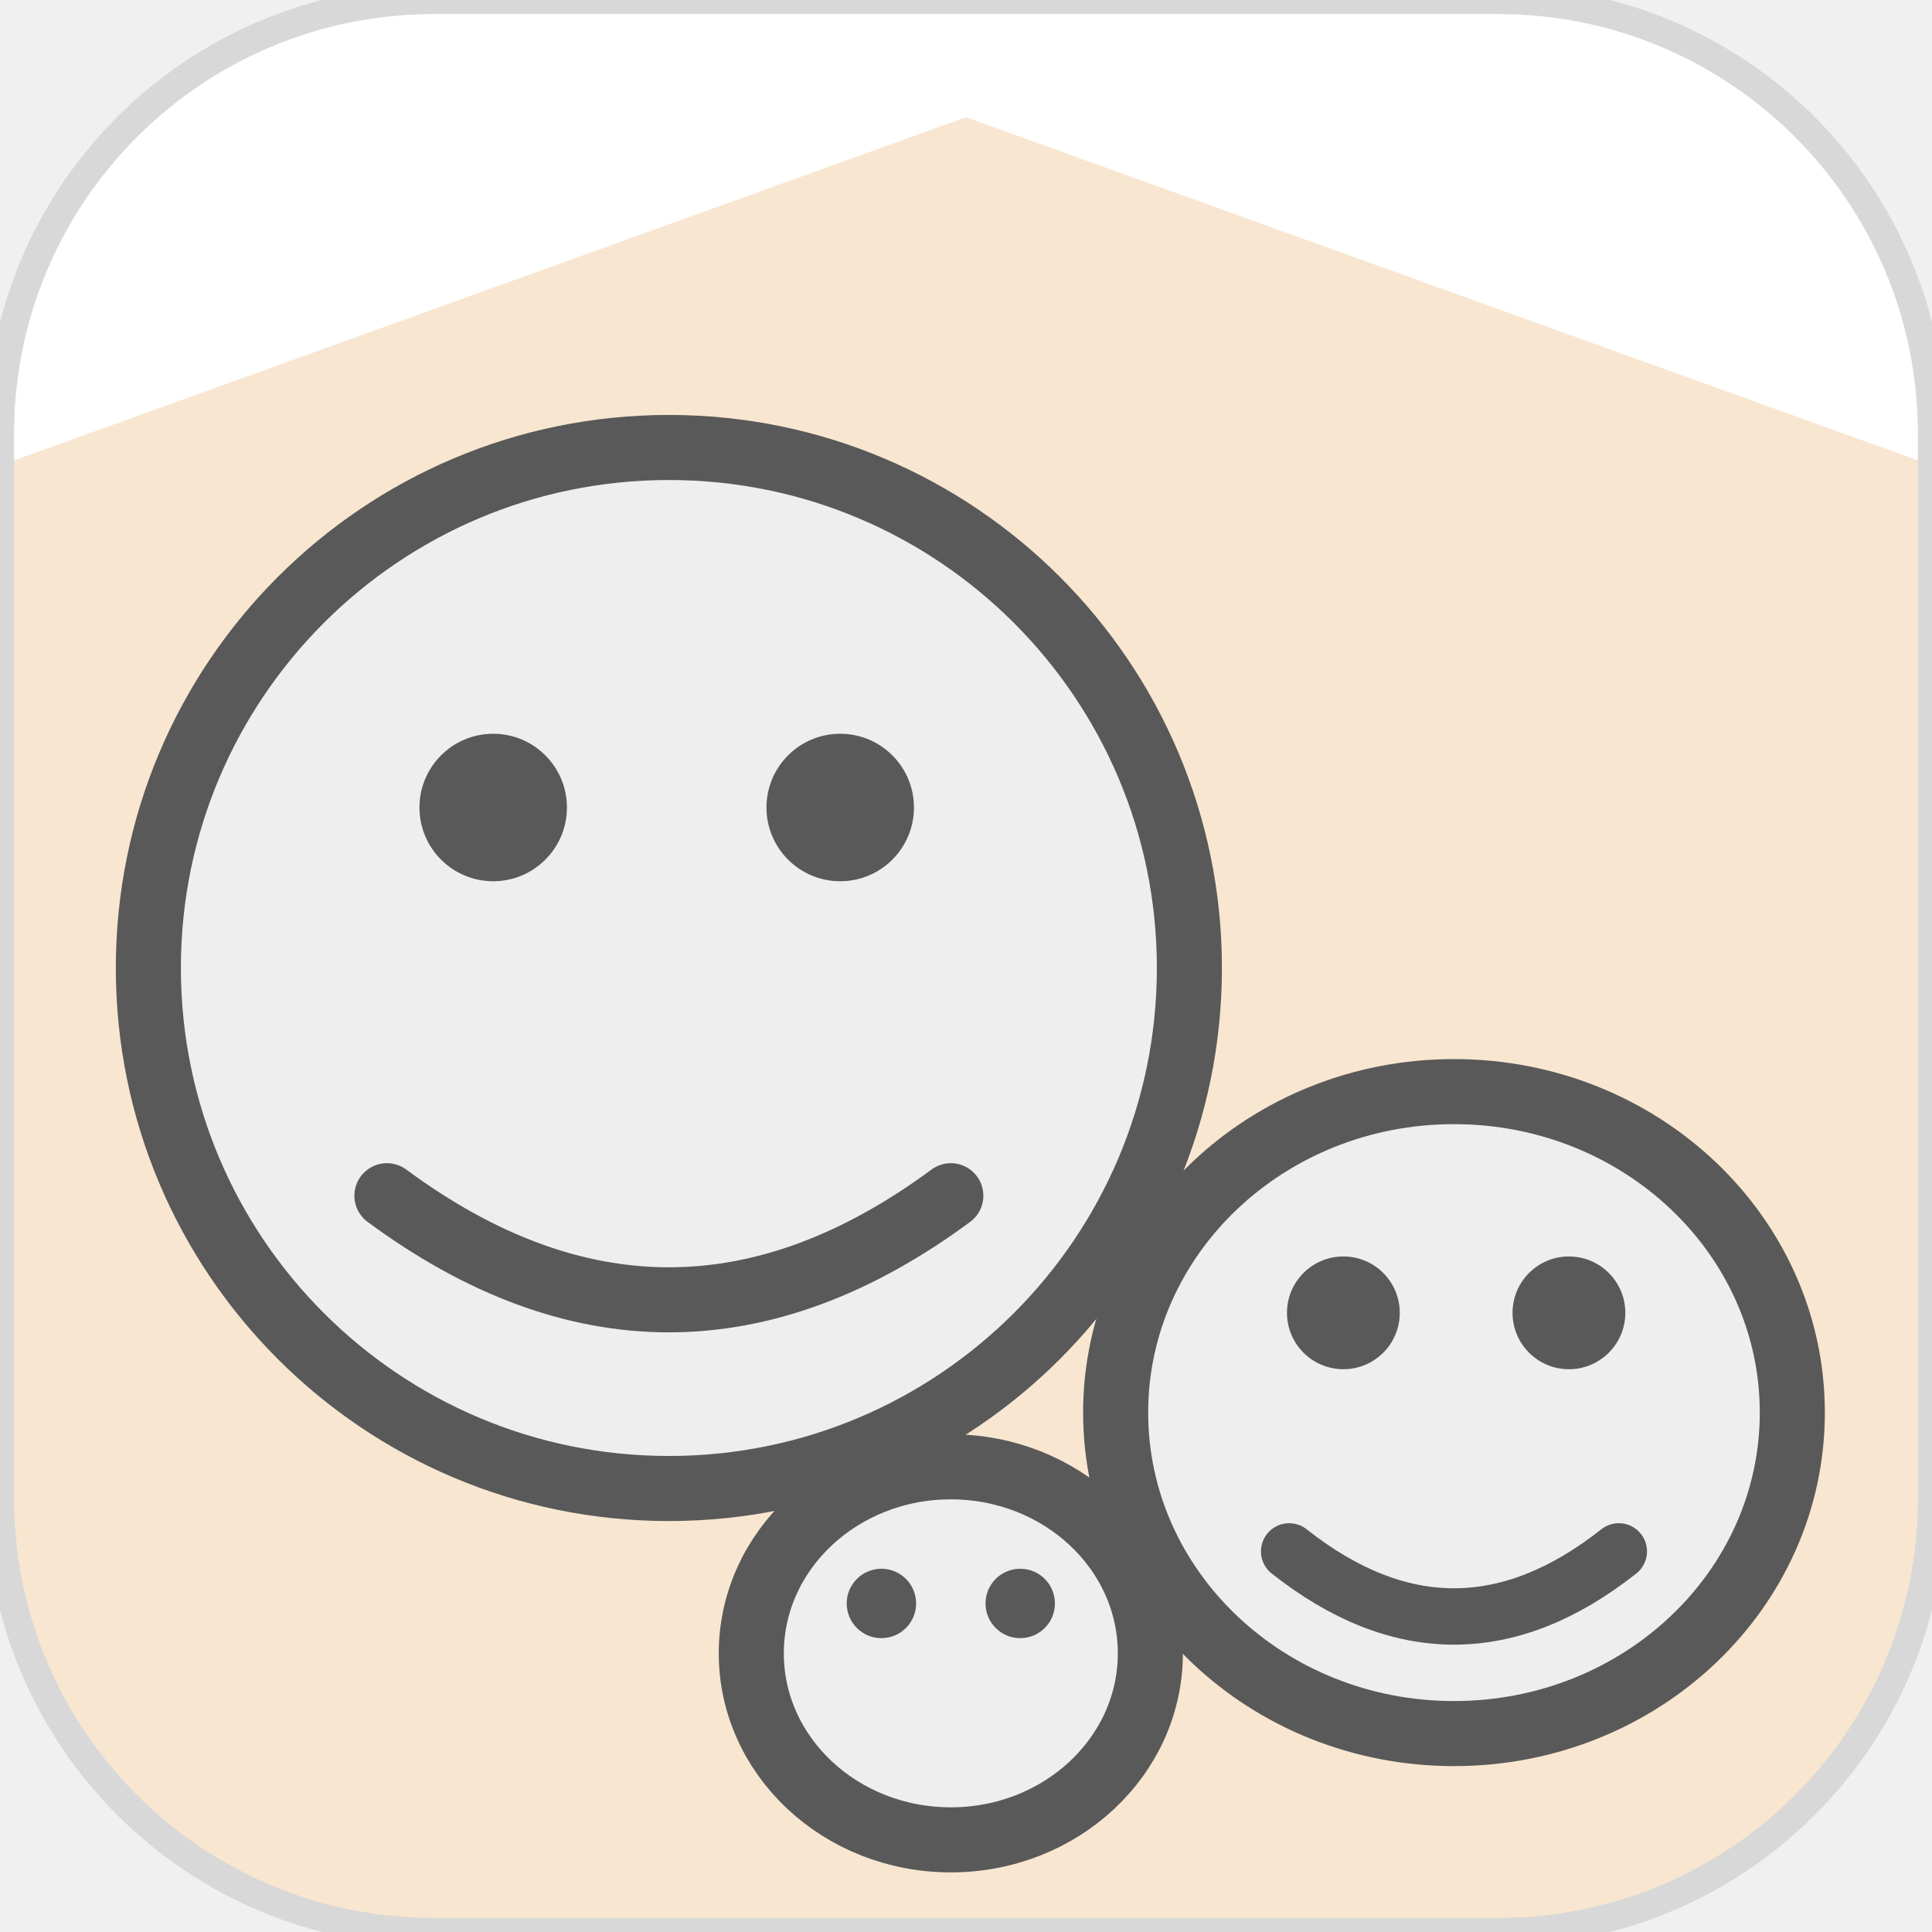
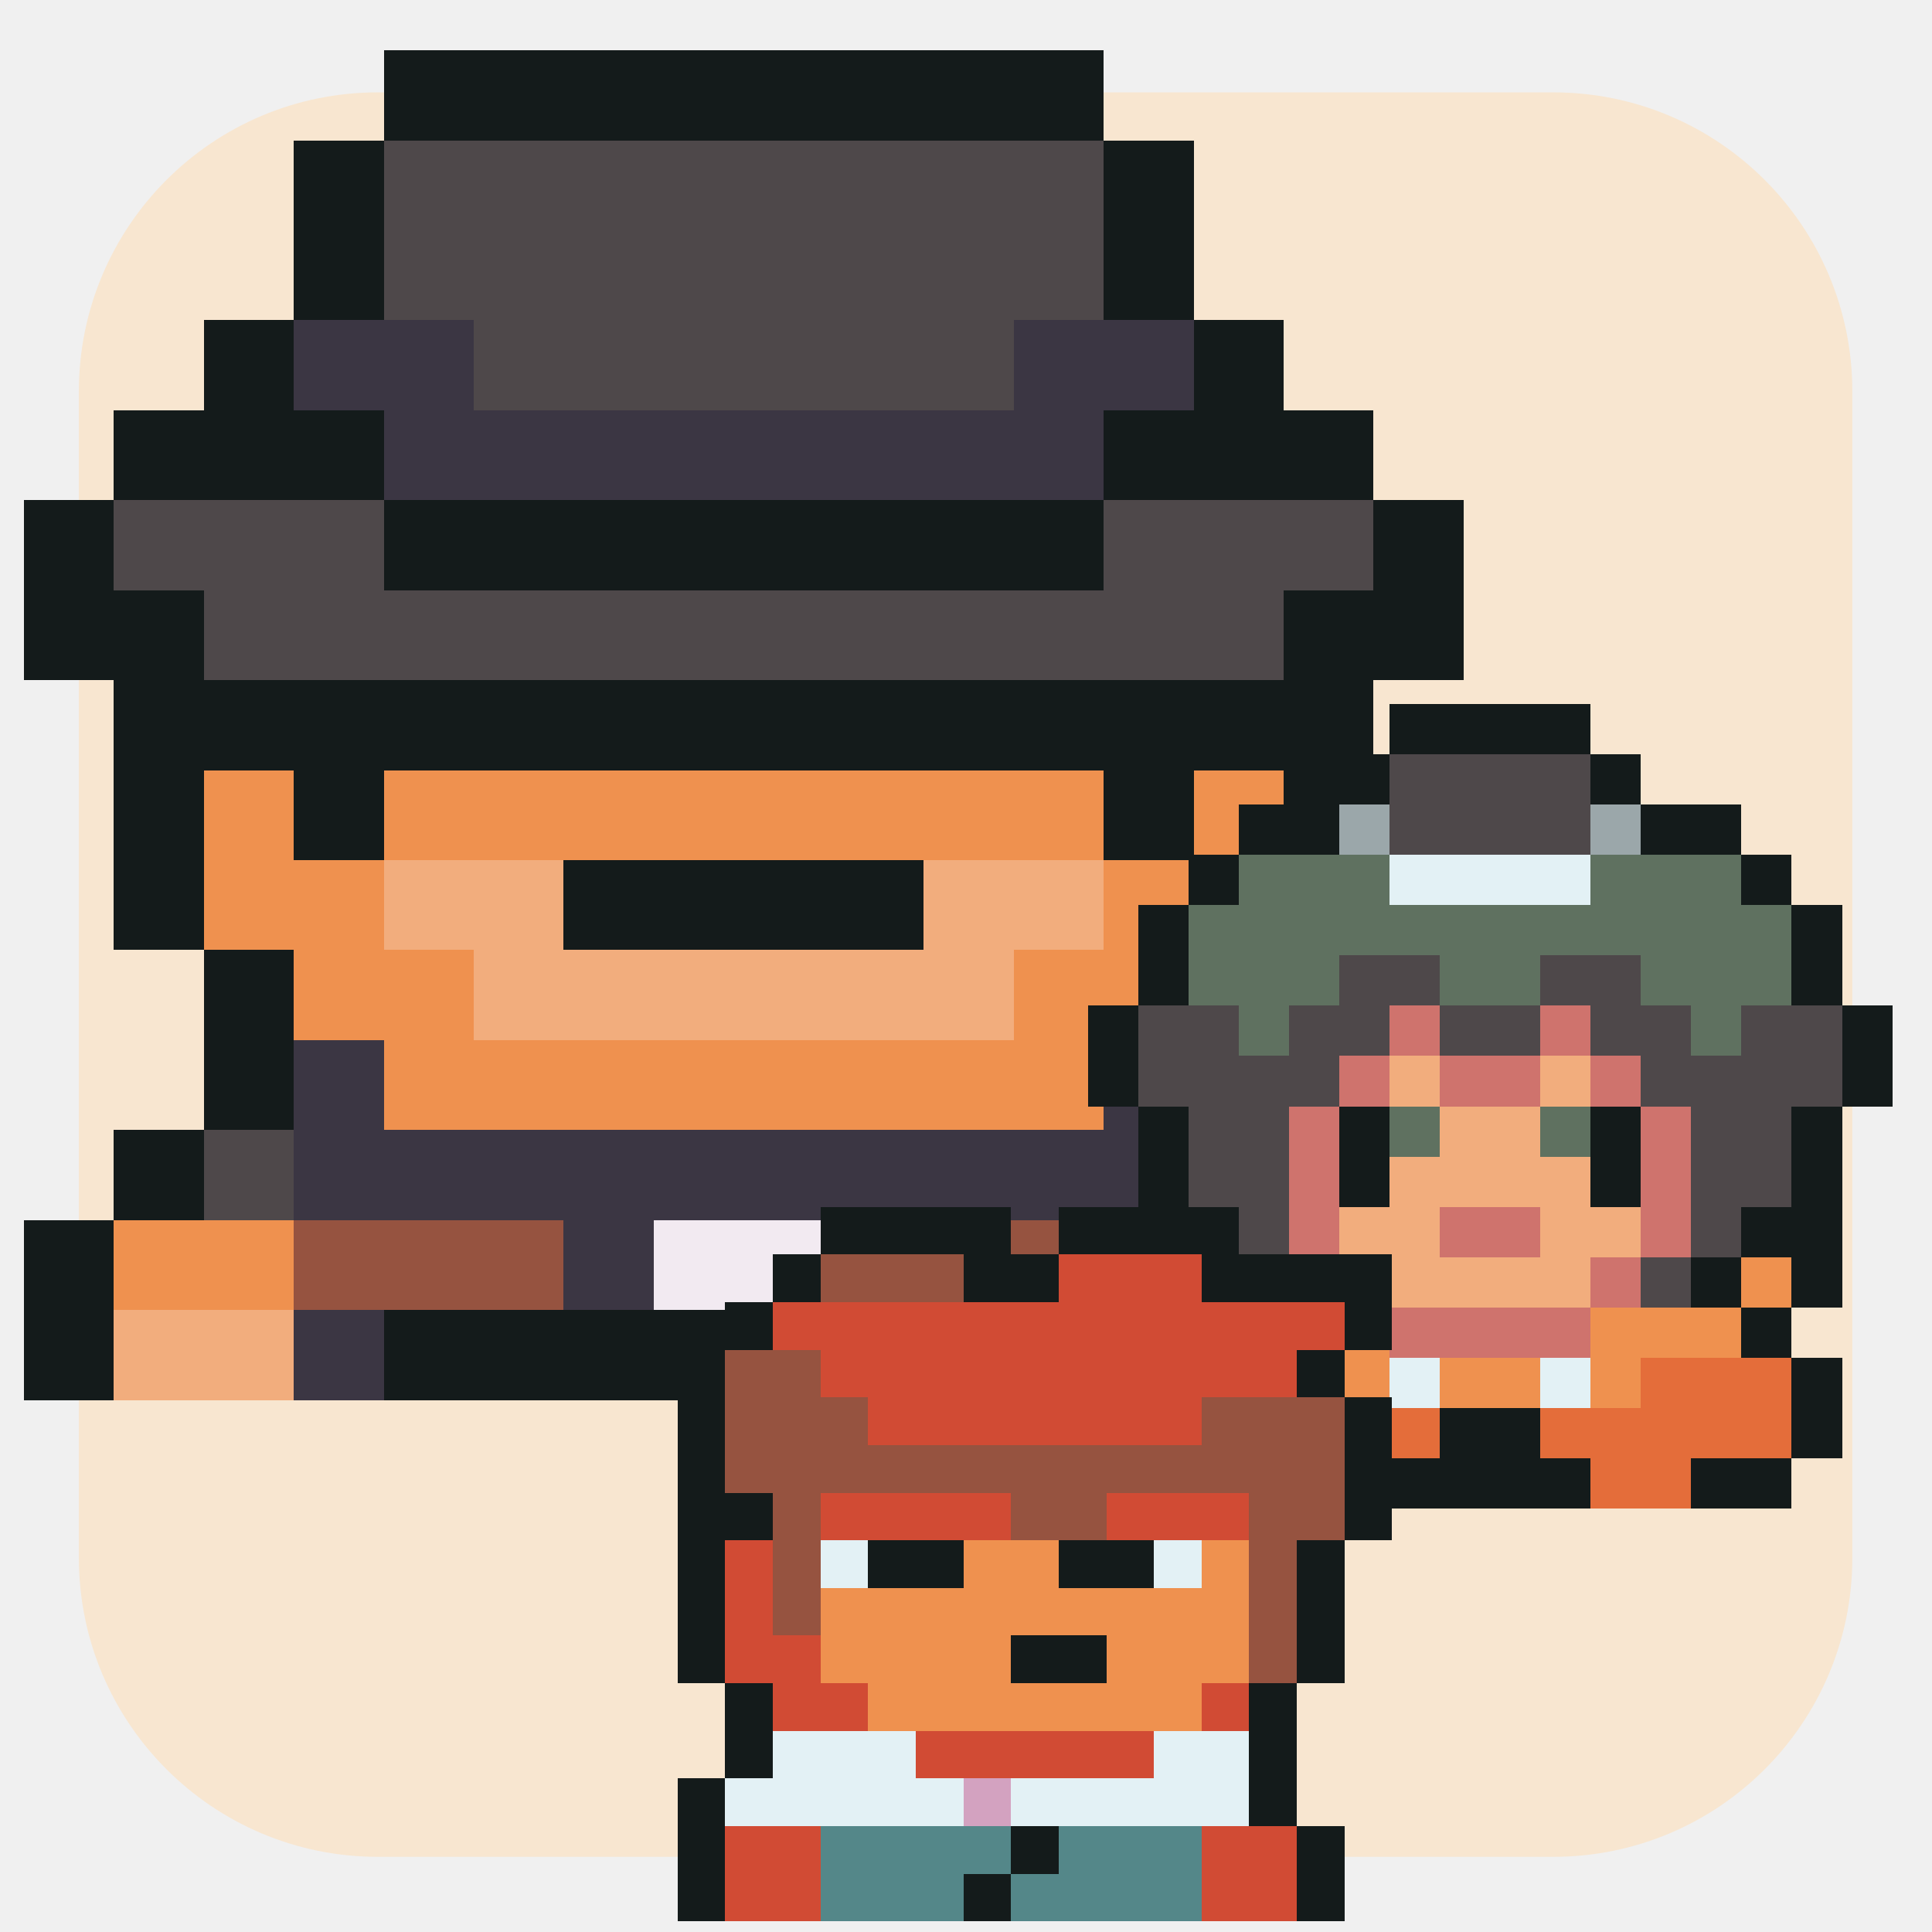
- <svg xmlns="http://www.w3.org/2000/svg" viewBox="100 100 824 824">
-   <defs>
-     <clipPath id="sq">
-       <rect x="100" y="100" width="824" height="824" rx="185" />
-     </clipPath>
-   </defs>
-   <g clip-path="url(#sq)">
-     <rect width="1024" height="1024" fill="#FFFFFF" />
-     <path d="M512 150 L-40 349 L-40 1100 L1064 1100 L1064 349 Z" fill="#F8E6D0" />
+ <svg xmlns="http://www.w3.org/2000/svg" viewBox="150 150 730 730" shape-rendering="crispEdges">
+   <rect x="179.8" y="184.9" width="670.1" height="666.7" rx="113.0" fill="#F8E6D0" shape-rendering="geometricPrecision" />
+   <g id="Noble">
+     <rect x="295" y="169" width="272" height="34" fill="#141B1B" />
+     <rect x="261" y="203" width="34" height="34" fill="#141B1B" />
+     <rect x="295" y="203" width="272" height="34" fill="#4E484A" />
+     <rect x="567" y="203" width="34" height="34" fill="#141B1B" />
+     <rect x="261" y="237" width="34" height="34" fill="#141B1B" />
+     <rect x="295" y="237" width="272" height="34" fill="#4E484A" />
+     <rect x="567" y="237" width="34" height="34" fill="#141B1B" />
+     <rect x="227" y="271" width="34" height="34" fill="#141B1B" />
+     <rect x="261" y="271" width="68" height="34" fill="#3B3643" />
+     <rect x="329" y="271" width="204" height="34" fill="#4E484A" />
+     <rect x="533" y="271" width="68" height="34" fill="#3B3643" />
+     <rect x="601" y="271" width="34" height="34" fill="#141B1B" />
+     <rect x="193" y="305" width="102" height="34" fill="#141B1B" />
+     <rect x="295" y="305" width="272" height="34" fill="#3B3643" />
+     <rect x="567" y="305" width="102" height="34" fill="#141B1B" />
+     <rect x="159" y="339" width="34" height="34" fill="#141B1B" />
+     <rect x="193" y="339" width="102" height="34" fill="#4E484A" />
+     <rect x="295" y="339" width="272" height="34" fill="#141B1B" />
+     <rect x="567" y="339" width="102" height="34" fill="#4E484A" />
+     <rect x="669" y="339" width="34" height="34" fill="#141B1B" />
+     <rect x="159" y="373" width="68" height="34" fill="#141B1B" />
+     <rect x="227" y="373" width="408" height="34" fill="#4E484A" />
+     <rect x="635" y="373" width="68" height="34" fill="#141B1B" />
+     <rect x="193" y="407" width="476" height="34" fill="#141B1B" />
+     <rect x="193" y="441" width="34" height="34" fill="#141B1B" />
+     <rect x="227" y="441" width="34" height="34" fill="#EF914F" />
+     <rect x="261" y="441" width="34" height="34" fill="#141B1B" />
+     <rect x="295" y="441" width="272" height="34" fill="#EF914F" />
+     <rect x="567" y="441" width="34" height="34" fill="#141B1B" />
+     <rect x="601" y="441" width="34" height="34" fill="#EF914F" />
+     <rect x="635" y="441" width="34" height="34" fill="#141B1B" />
+     <rect x="193" y="475" width="34" height="34" fill="#141B1B" />
+     <rect x="227" y="475" width="68" height="34" fill="#EF914F" />
+     <rect x="295" y="475" width="68" height="34" fill="#F2AD7D" />
+     <rect x="363" y="475" width="136" height="34" fill="#141B1B" />
+     <rect x="499" y="475" width="68" height="34" fill="#F2AD7D" />
+     <rect x="567" y="475" width="68" height="34" fill="#EF914F" />
+     <rect x="635" y="475" width="34" height="34" fill="#141B1B" />
+     <rect x="227" y="509" width="34" height="34" fill="#141B1B" />
+     <rect x="261" y="509" width="68" height="34" fill="#EF914F" />
+     <rect x="329" y="509" width="204" height="34" fill="#F2AD7D" />
+     <rect x="533" y="509" width="68" height="34" fill="#EF914F" />
+     <rect x="601" y="509" width="34" height="34" fill="#141B1B" />
+     <rect x="227" y="543" width="34" height="34" fill="#141B1B" />
+     <rect x="261" y="543" width="34" height="34" fill="#3B3643" />
+     <rect x="295" y="543" width="272" height="34" fill="#EF914F" />
+     <rect x="567" y="543" width="34" height="34" fill="#3B3643" />
+     <rect x="601" y="543" width="34" height="34" fill="#141B1B" />
+     <rect x="193" y="577" width="34" height="34" fill="#141B1B" />
+     <rect x="227" y="577" width="34" height="34" fill="#4E484A" />
+     <rect x="261" y="577" width="340" height="34" fill="#3B3643" />
+     <rect x="601" y="577" width="34" height="34" fill="#4E484A" />
+     <rect x="635" y="577" width="34" height="34" fill="#141B1B" />
+     <rect x="159" y="611" width="34" height="34" fill="#141B1B" />
+     <rect x="193" y="611" width="68" height="34" fill="#EF914F" />
+     <rect x="261" y="611" width="102" height="34" fill="#965340" />
+     <rect x="363" y="611" width="34" height="34" fill="#3B3643" />
+     <rect x="397" y="611" width="68" height="34" fill="#F2EAF1" />
+     <rect x="465" y="611" width="34" height="34" fill="#3B3643" />
+     <rect x="499" y="611" width="102" height="34" fill="#965340" />
+     <rect x="601" y="611" width="68" height="34" fill="#EF914F" />
+     <rect x="669" y="611" width="34" height="34" fill="#141B1B" />
+     <rect x="159" y="645" width="34" height="34" fill="#141B1B" />
+     <rect x="193" y="645" width="68" height="34" fill="#F2AD7D" />
+     <rect x="261" y="645" width="34" height="34" fill="#3B3643" />
+     <rect x="295" y="645" width="272" height="34" fill="#141B1B" />
+     <rect x="567" y="645" width="34" height="34" fill="#3B3643" />
+     <rect x="601" y="645" width="68" height="34" fill="#F2AD7D" />
+     <rect x="669" y="645" width="34" height="34" fill="#141B1B" />
  </g>
-   <rect x="100" y="100" width="824" height="824" rx="185" fill="none" stroke="#D8D8D8" stroke-width="12" />
-   <g transform="translate(512 585) scale(1.85) translate(-255.5 -262.5)">
-     <g fill="#EEEEEE" stroke="#595959" stroke-width="15" stroke-linecap="round">
-       <circle cx="187" cy="223.5" r="120" />
-       <g fill="#595959" stroke="none">
-         <circle cx="146.5" cy="186.5" r="17" />
-         <circle cx="226.5" cy="186.5" r="17" />
-       </g>
-       <path d="M122 276 Q187 324 252 276" fill="none" />
-       <ellipse cx="368" cy="326" rx="78" ry="74" />
-       <g fill="#595959" stroke="none">
-         <circle cx="342.5" cy="303" r="13" />
-         <circle cx="394.5" cy="303" r="13" />
-       </g>
-       <path d="M330 358 Q368 388 406 358" fill="none" stroke-width="13" />
-       <ellipse cx="252" cy="381.5" rx="46" ry="43" />
-       <g fill="#595959" stroke="none">
-         <circle cx="236" cy="370" r="8" />
-         <circle cx="268" cy="370" r="8" />
-       </g>
-     </g>
+   <g id="SorcererOrange">
+     <rect x="675" y="416" width="76" height="19" fill="#141B1B" />
+     <rect x="656" y="435" width="19" height="19" fill="#141B1B" />
+     <rect x="675" y="435" width="76" height="19" fill="#4E484A" />
+     <rect x="751" y="435" width="19" height="19" fill="#141B1B" />
+     <rect x="618" y="454" width="38" height="19" fill="#141B1B" />
+     <rect x="656" y="454" width="19" height="19" fill="#9BA7AA" />
+     <rect x="675" y="454" width="76" height="19" fill="#4E484A" />
+     <rect x="751" y="454" width="19" height="19" fill="#9BA7AA" />
+     <rect x="770" y="454" width="38" height="19" fill="#141B1B" />
+     <rect x="599" y="473" width="19" height="19" fill="#141B1B" />
+     <rect x="618" y="473" width="57" height="19" fill="#5F7160" />
+     <rect x="675" y="473" width="76" height="19" fill="#E3F1F5" />
+     <rect x="751" y="473" width="57" height="19" fill="#5F7160" />
+     <rect x="808" y="473" width="19" height="19" fill="#141B1B" />
+     <rect x="580" y="492" width="19" height="19" fill="#141B1B" />
+     <rect x="599" y="492" width="228" height="19" fill="#5F7160" />
+     <rect x="827" y="492" width="19" height="19" fill="#141B1B" />
+     <rect x="580" y="511" width="19" height="19" fill="#141B1B" />
+     <rect x="599" y="511" width="57" height="19" fill="#5F7160" />
+     <rect x="656" y="511" width="38" height="19" fill="#4E484A" />
+     <rect x="694" y="511" width="38" height="19" fill="#5F7160" />
+     <rect x="732" y="511" width="38" height="19" fill="#4E484A" />
+     <rect x="770" y="511" width="57" height="19" fill="#5F7160" />
+     <rect x="827" y="511" width="19" height="19" fill="#141B1B" />
+     <rect x="561" y="530" width="19" height="19" fill="#141B1B" />
+     <rect x="580" y="530" width="38" height="19" fill="#4E484A" />
+     <rect x="618" y="530" width="19" height="19" fill="#5F7160" />
+     <rect x="637" y="530" width="38" height="19" fill="#4E484A" />
+     <rect x="675" y="530" width="19" height="19" fill="#CF736D" />
+     <rect x="694" y="530" width="38" height="19" fill="#4E484A" />
+     <rect x="732" y="530" width="19" height="19" fill="#CF736D" />
+     <rect x="751" y="530" width="38" height="19" fill="#4E484A" />
+     <rect x="789" y="530" width="19" height="19" fill="#5F7160" />
+     <rect x="808" y="530" width="38" height="19" fill="#4E484A" />
+     <rect x="846" y="530" width="19" height="19" fill="#141B1B" />
+     <rect x="561" y="549" width="19" height="19" fill="#141B1B" />
+     <rect x="580" y="549" width="76" height="19" fill="#4E484A" />
+     <rect x="656" y="549" width="19" height="19" fill="#CF736D" />
+     <rect x="675" y="549" width="19" height="19" fill="#F2AD7D" />
+     <rect x="694" y="549" width="38" height="19" fill="#CF736D" />
+     <rect x="732" y="549" width="19" height="19" fill="#F2AD7D" />
+     <rect x="751" y="549" width="19" height="19" fill="#CF736D" />
+     <rect x="770" y="549" width="76" height="19" fill="#4E484A" />
+     <rect x="846" y="549" width="19" height="19" fill="#141B1B" />
+     <rect x="580" y="568" width="19" height="19" fill="#141B1B" />
+     <rect x="599" y="568" width="38" height="19" fill="#4E484A" />
+     <rect x="637" y="568" width="19" height="19" fill="#CF736D" />
+     <rect x="656" y="568" width="19" height="19" fill="#141B1B" />
+     <rect x="675" y="568" width="19" height="19" fill="#5F7160" />
+     <rect x="694" y="568" width="38" height="19" fill="#F2AD7D" />
+     <rect x="732" y="568" width="19" height="19" fill="#5F7160" />
+     <rect x="751" y="568" width="19" height="19" fill="#141B1B" />
+     <rect x="770" y="568" width="19" height="19" fill="#CF736D" />
+     <rect x="789" y="568" width="38" height="19" fill="#4E484A" />
+     <rect x="827" y="568" width="19" height="19" fill="#141B1B" />
+     <rect x="580" y="587" width="19" height="19" fill="#141B1B" />
+     <rect x="599" y="587" width="38" height="19" fill="#4E484A" />
+     <rect x="637" y="587" width="19" height="19" fill="#CF736D" />
+     <rect x="656" y="587" width="19" height="19" fill="#141B1B" />
+     <rect x="675" y="587" width="76" height="19" fill="#F2AD7D" />
+     <rect x="751" y="587" width="19" height="19" fill="#141B1B" />
+     <rect x="770" y="587" width="19" height="19" fill="#CF736D" />
+     <rect x="789" y="587" width="38" height="19" fill="#4E484A" />
+     <rect x="827" y="587" width="19" height="19" fill="#141B1B" />
+     <rect x="580" y="606" width="38" height="19" fill="#141B1B" />
+     <rect x="618" y="606" width="19" height="19" fill="#4E484A" />
+     <rect x="637" y="606" width="19" height="19" fill="#CF736D" />
+     <rect x="656" y="606" width="38" height="19" fill="#F2AD7D" />
+     <rect x="694" y="606" width="38" height="19" fill="#CF736D" />
+     <rect x="732" y="606" width="38" height="19" fill="#F2AD7D" />
+     <rect x="770" y="606" width="19" height="19" fill="#CF736D" />
+     <rect x="789" y="606" width="19" height="19" fill="#4E484A" />
+     <rect x="808" y="606" width="38" height="19" fill="#141B1B" />
+     <rect x="580" y="625" width="19" height="19" fill="#141B1B" />
+     <rect x="599" y="625" width="19" height="19" fill="#EF914F" />
+     <rect x="618" y="625" width="19" height="19" fill="#141B1B" />
+     <rect x="637" y="625" width="19" height="19" fill="#4E484A" />
+     <rect x="656" y="625" width="19" height="19" fill="#CF736D" />
+     <rect x="675" y="625" width="76" height="19" fill="#F2AD7D" />
+     <rect x="751" y="625" width="19" height="19" fill="#CF736D" />
+     <rect x="770" y="625" width="19" height="19" fill="#4E484A" />
+     <rect x="789" y="625" width="19" height="19" fill="#141B1B" />
+     <rect x="808" y="625" width="19" height="19" fill="#EF914F" />
+     <rect x="827" y="625" width="19" height="19" fill="#141B1B" />
+     <rect x="599" y="644" width="19" height="19" fill="#141B1B" />
+     <rect x="618" y="644" width="57" height="19" fill="#EF914F" />
+     <rect x="675" y="644" width="76" height="19" fill="#CF736D" />
+     <rect x="751" y="644" width="57" height="19" fill="#EF914F" />
+     <rect x="808" y="644" width="19" height="19" fill="#141B1B" />
+     <rect x="580" y="663" width="19" height="19" fill="#141B1B" />
+     <rect x="599" y="663" width="57" height="19" fill="#E46D3A" />
+     <rect x="656" y="663" width="19" height="19" fill="#EF914F" />
+     <rect x="675" y="663" width="19" height="19" fill="#E3F1F5" />
+     <rect x="694" y="663" width="38" height="19" fill="#EF914F" />
+     <rect x="732" y="663" width="19" height="19" fill="#E3F1F5" />
+     <rect x="751" y="663" width="19" height="19" fill="#EF914F" />
+     <rect x="770" y="663" width="57" height="19" fill="#E46D3A" />
+     <rect x="827" y="663" width="19" height="19" fill="#141B1B" />
+     <rect x="580" y="682" width="19" height="19" fill="#141B1B" />
+     <rect x="599" y="682" width="95" height="19" fill="#E46D3A" />
+     <rect x="694" y="682" width="38" height="19" fill="#141B1B" />
+     <rect x="732" y="682" width="95" height="19" fill="#E46D3A" />
+     <rect x="827" y="682" width="19" height="19" fill="#141B1B" />
+     <rect x="599" y="701" width="38" height="19" fill="#141B1B" />
+     <rect x="637" y="701" width="38" height="19" fill="#E46D3A" />
+     <rect x="675" y="701" width="76" height="19" fill="#141B1B" />
+     <rect x="751" y="701" width="38" height="19" fill="#E46D3A" />
+     <rect x="789" y="701" width="38" height="19" fill="#141B1B" />
+   </g>
+   <g id="Boy">
+     <rect x="460" y="606" width="72" height="18" fill="#141B1B" />
+     <rect x="550" y="606" width="54" height="18" fill="#141B1B" />
+     <rect x="442" y="624" width="18" height="18" fill="#141B1B" />
+     <rect x="460" y="624" width="54" height="18" fill="#965340" />
+     <rect x="514" y="624" width="36" height="18" fill="#141B1B" />
+     <rect x="550" y="624" width="54" height="18" fill="#D14B34" />
+     <rect x="604" y="624" width="72" height="18" fill="#141B1B" />
+     <rect x="424" y="642" width="18" height="18" fill="#141B1B" />
+     <rect x="442" y="642" width="216" height="18" fill="#D14B34" />
+     <rect x="658" y="642" width="18" height="18" fill="#141B1B" />
+     <rect x="406" y="660" width="18" height="18" fill="#141B1B" />
+     <rect x="424" y="660" width="36" height="18" fill="#965340" />
+     <rect x="460" y="660" width="180" height="18" fill="#D14B34" />
+     <rect x="640" y="660" width="18" height="18" fill="#141B1B" />
+     <rect x="406" y="678" width="18" height="18" fill="#141B1B" />
+     <rect x="424" y="678" width="54" height="18" fill="#965340" />
+     <rect x="478" y="678" width="126" height="18" fill="#D14B34" />
+     <rect x="604" y="678" width="54" height="18" fill="#965340" />
+     <rect x="658" y="678" width="18" height="18" fill="#141B1B" />
+     <rect x="406" y="696" width="18" height="18" fill="#141B1B" />
+     <rect x="424" y="696" width="234" height="18" fill="#965340" />
+     <rect x="658" y="696" width="18" height="18" fill="#141B1B" />
+     <rect x="406" y="714" width="36" height="18" fill="#141B1B" />
+     <rect x="442" y="714" width="18" height="18" fill="#965340" />
+     <rect x="460" y="714" width="72" height="18" fill="#D14B34" />
+     <rect x="532" y="714" width="36" height="18" fill="#965340" />
+     <rect x="568" y="714" width="54" height="18" fill="#D14B34" />
+     <rect x="622" y="714" width="36" height="18" fill="#965340" />
+     <rect x="658" y="714" width="18" height="18" fill="#141B1B" />
+     <rect x="406" y="732" width="18" height="18" fill="#141B1B" />
+     <rect x="424" y="732" width="18" height="18" fill="#D14B34" />
+     <rect x="442" y="732" width="18" height="18" fill="#965340" />
+     <rect x="460" y="732" width="18" height="18" fill="#E3F1F5" />
+     <rect x="478" y="732" width="36" height="18" fill="#141B1B" />
+     <rect x="514" y="732" width="36" height="18" fill="#EF914F" />
+     <rect x="550" y="732" width="36" height="18" fill="#141B1B" />
+     <rect x="586" y="732" width="18" height="18" fill="#E3F1F5" />
+     <rect x="604" y="732" width="18" height="18" fill="#EF914F" />
+     <rect x="622" y="732" width="18" height="18" fill="#965340" />
+     <rect x="640" y="732" width="18" height="18" fill="#141B1B" />
+     <rect x="406" y="750" width="18" height="18" fill="#141B1B" />
+     <rect x="424" y="750" width="18" height="18" fill="#D14B34" />
+     <rect x="442" y="750" width="18" height="18" fill="#965340" />
+     <rect x="460" y="750" width="162" height="18" fill="#EF914F" />
+     <rect x="622" y="750" width="18" height="18" fill="#965340" />
+     <rect x="640" y="750" width="18" height="18" fill="#141B1B" />
+     <rect x="406" y="768" width="18" height="18" fill="#141B1B" />
+     <rect x="424" y="768" width="36" height="18" fill="#D14B34" />
+     <rect x="460" y="768" width="72" height="18" fill="#EF914F" />
+     <rect x="532" y="768" width="36" height="18" fill="#141B1B" />
+     <rect x="568" y="768" width="54" height="18" fill="#EF914F" />
+     <rect x="622" y="768" width="18" height="18" fill="#965340" />
+     <rect x="640" y="768" width="18" height="18" fill="#141B1B" />
+     <rect x="424" y="786" width="18" height="18" fill="#141B1B" />
+     <rect x="442" y="786" width="36" height="18" fill="#D14B34" />
+     <rect x="478" y="786" width="126" height="18" fill="#EF914F" />
+     <rect x="604" y="786" width="18" height="18" fill="#D14B34" />
+     <rect x="622" y="786" width="18" height="18" fill="#141B1B" />
+     <rect x="424" y="804" width="18" height="18" fill="#141B1B" />
+     <rect x="442" y="804" width="54" height="18" fill="#E3F1F5" />
+     <rect x="496" y="804" width="90" height="18" fill="#D14B34" />
+     <rect x="586" y="804" width="36" height="18" fill="#E3F1F5" />
+     <rect x="622" y="804" width="18" height="18" fill="#141B1B" />
+     <rect x="406" y="822" width="18" height="18" fill="#141B1B" />
+     <rect x="424" y="822" width="90" height="18" fill="#E3F1F5" />
+     <rect x="514" y="822" width="18" height="18" fill="#D3A2C0" />
+     <rect x="532" y="822" width="90" height="18" fill="#E3F1F5" />
+     <rect x="622" y="822" width="18" height="18" fill="#141B1B" />
+     <rect x="406" y="840" width="18" height="18" fill="#141B1B" />
+     <rect x="424" y="840" width="36" height="18" fill="#D14B34" />
+     <rect x="460" y="840" width="72" height="18" fill="#548789" />
+     <rect x="532" y="840" width="18" height="18" fill="#141B1B" />
+     <rect x="550" y="840" width="54" height="18" fill="#548789" />
+     <rect x="604" y="840" width="36" height="18" fill="#D14B34" />
+     <rect x="640" y="840" width="18" height="18" fill="#141B1B" />
+     <rect x="406" y="858" width="18" height="18" fill="#141B1B" />
+     <rect x="424" y="858" width="36" height="18" fill="#D14B34" />
+     <rect x="460" y="858" width="54" height="18" fill="#548789" />
+     <rect x="514" y="858" width="18" height="18" fill="#141B1B" />
+     <rect x="532" y="858" width="72" height="18" fill="#548789" />
+     <rect x="604" y="858" width="36" height="18" fill="#D14B34" />
+     <rect x="640" y="858" width="18" height="18" fill="#141B1B" />
  </g>
</svg>
